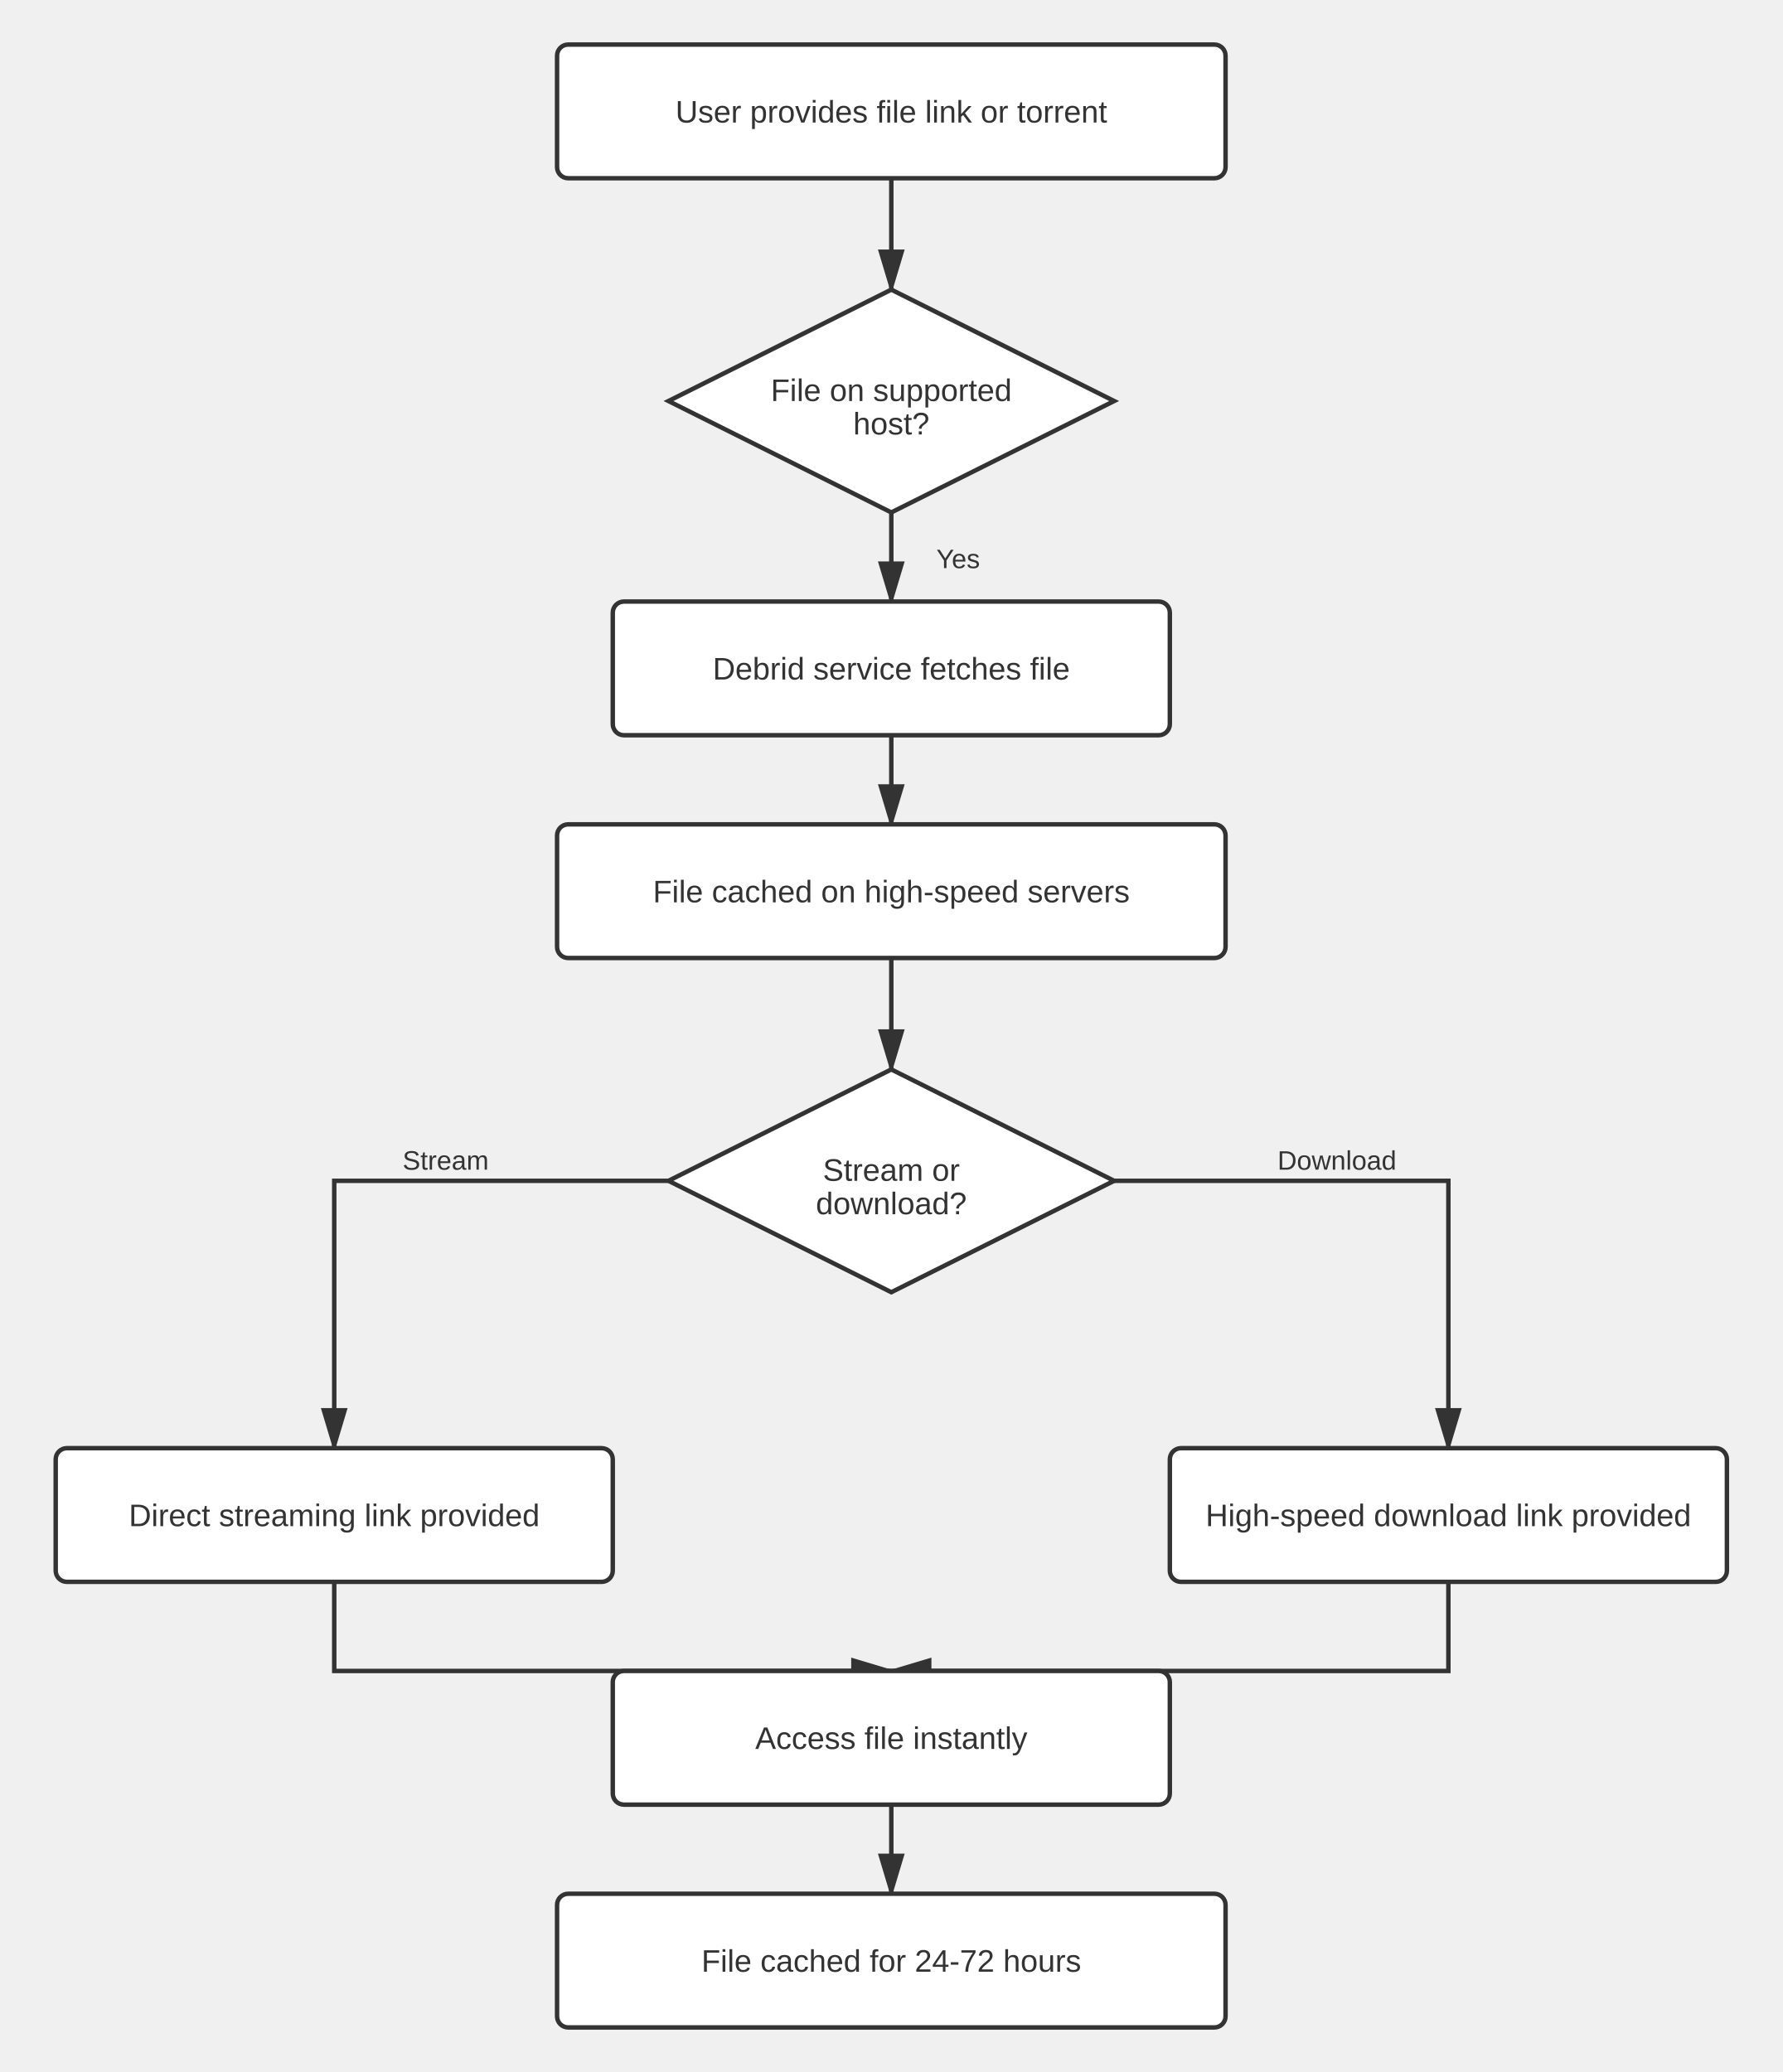
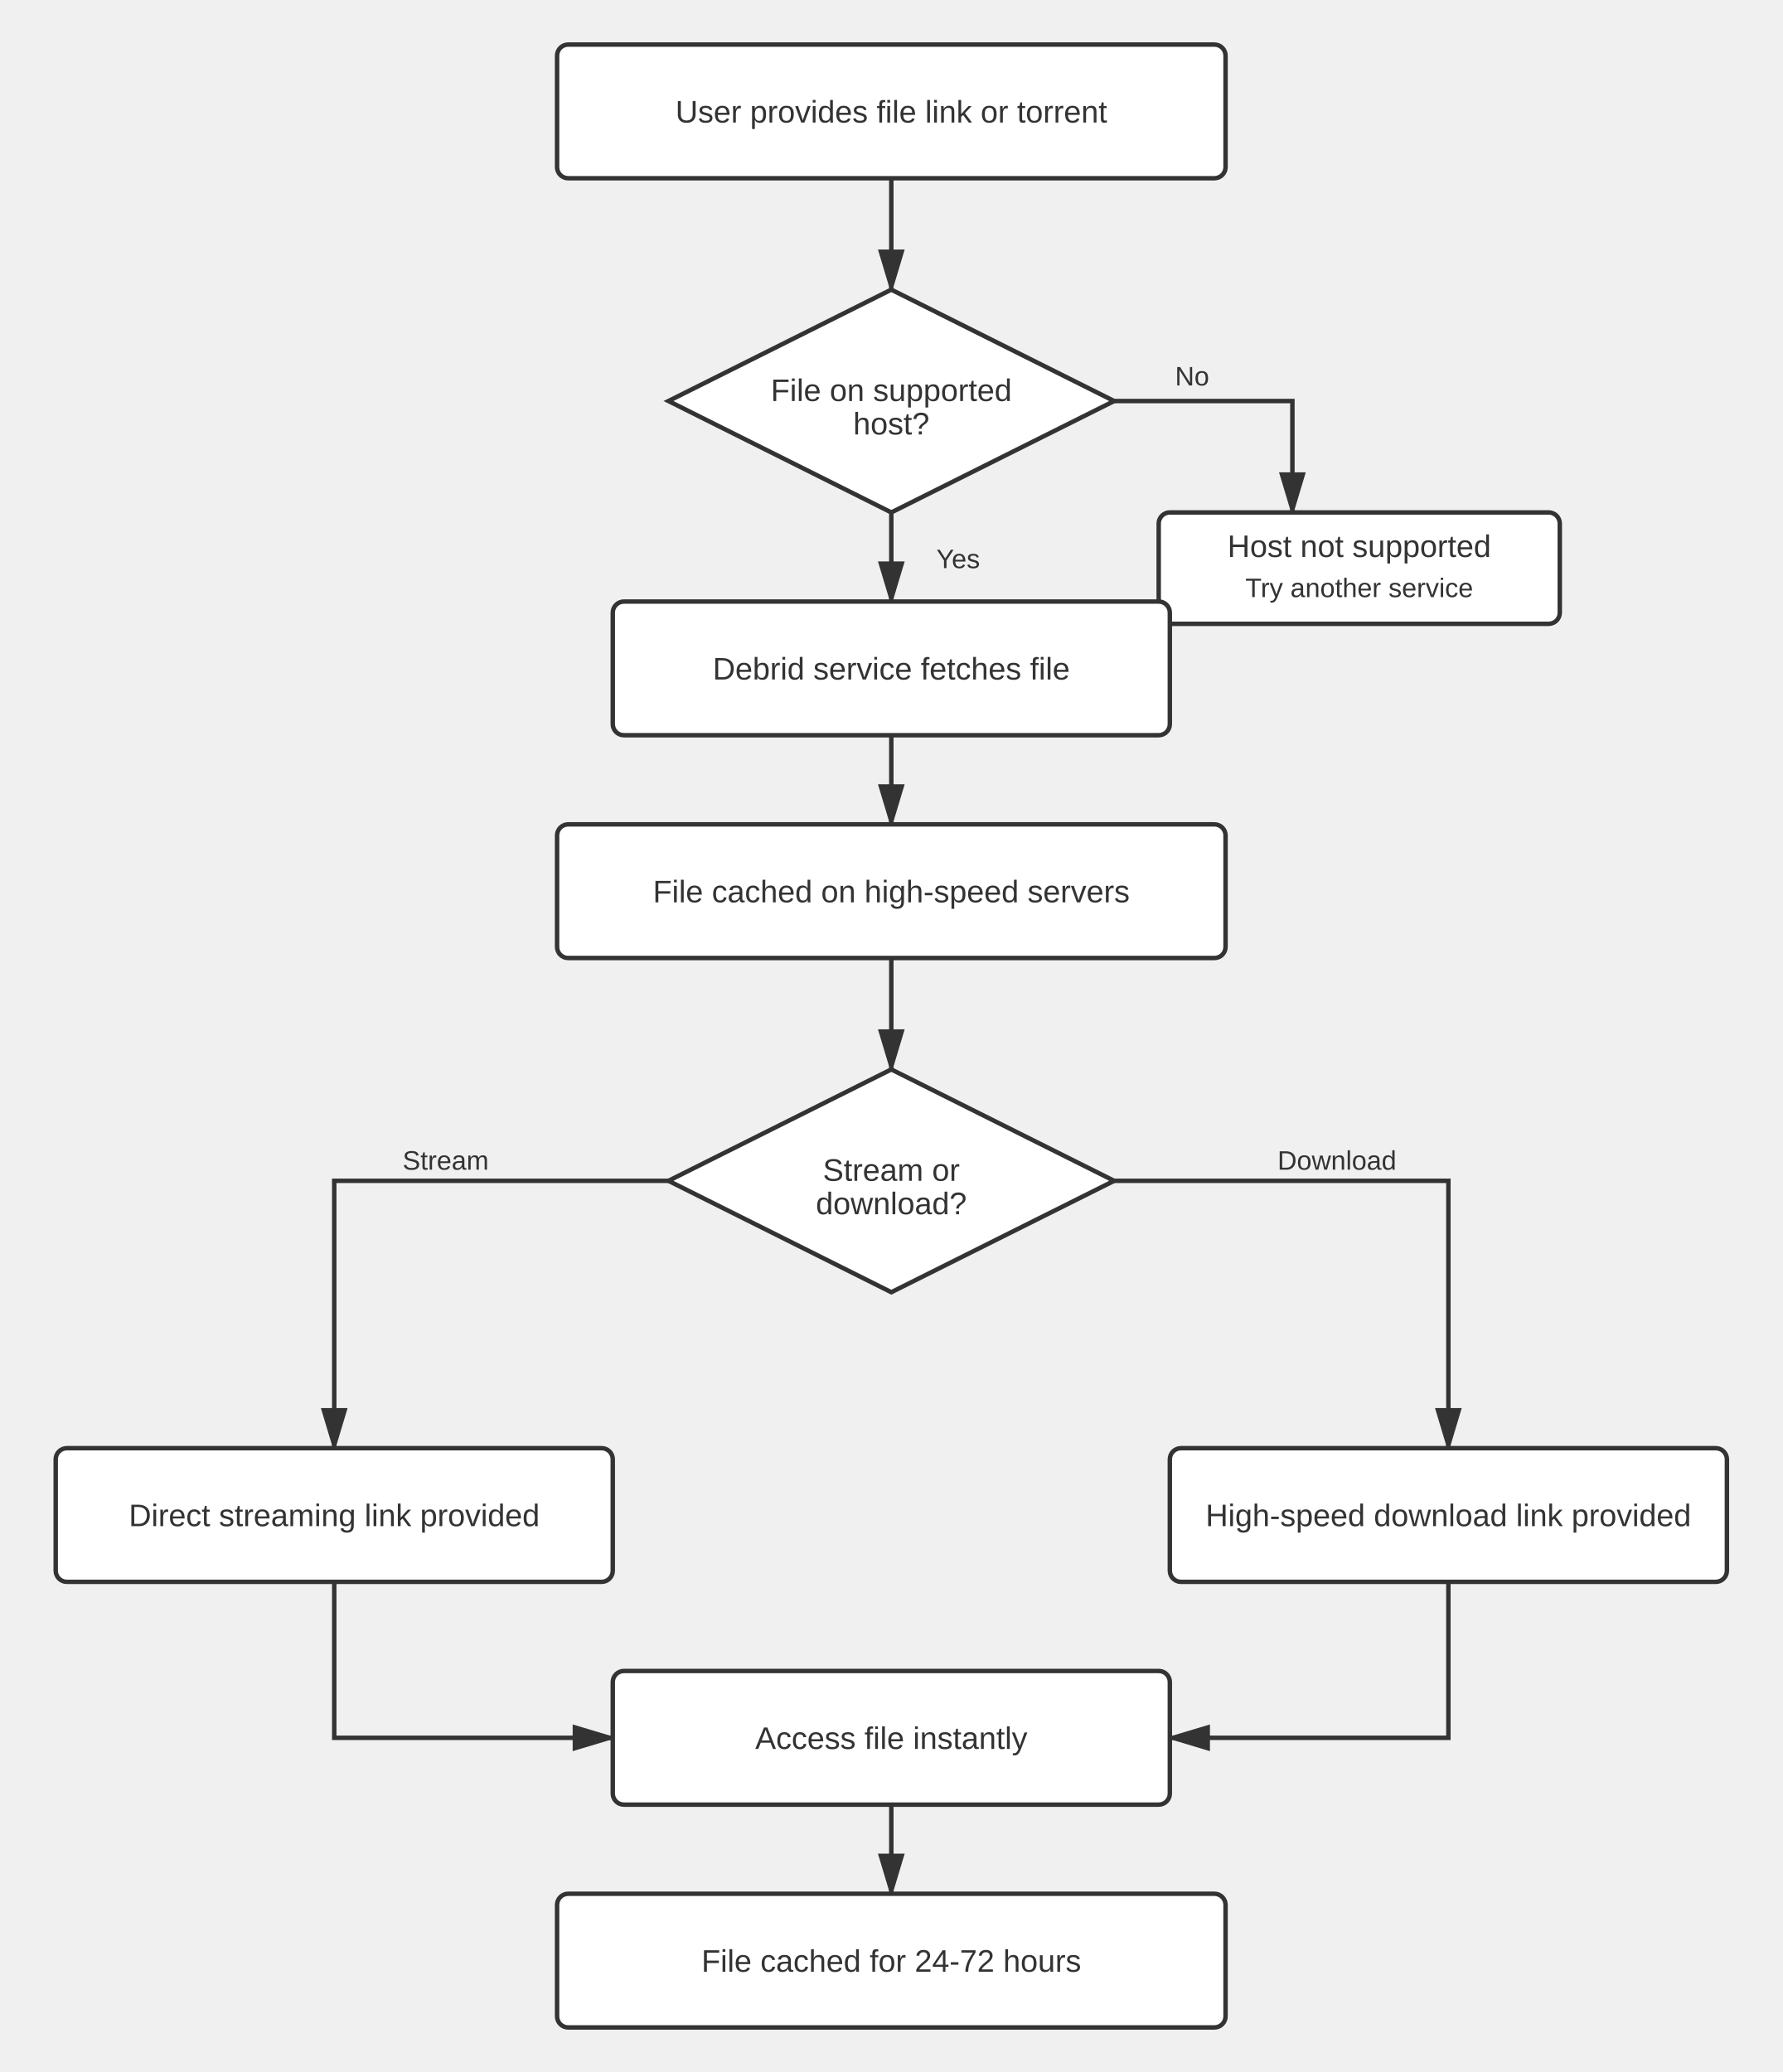
<svg xmlns="http://www.w3.org/2000/svg" viewBox="0 0 800 930" style="max-width: 800px;">
  <defs>
    <style>
      /* Light mode (default) */
      .box { fill: #fff; stroke: #333; stroke-width: 2; }
      .diamond { fill: #fff; stroke: #333; stroke-width: 2; }
      .text { font-family: Arial, sans-serif; font-size: 14px; text-anchor: middle; fill: #333; }
      .arrow { stroke: #333; stroke-width: 2; fill: none; marker-end: url(#arrowhead-light); }
      .label { font-family: Arial, sans-serif; font-size: 12px; text-anchor: middle; fill: #333; }
      #arrowhead-light { display: block; }
      #arrowhead-dark { display: none; }
      
      /* Dark mode */
      @media (prefers-color-scheme: dark) {
        .box { fill: #1c1c1c; stroke: #8b949e; stroke-width: 2; }
        .diamond { fill: #1c1c1c; stroke: #8b949e; stroke-width: 2; }
        .text { fill: #c9d1d9; }
        .arrow { stroke: #8b949e; marker-end: url(#arrowhead-dark); }
        .label { fill: #8b949e; }
        #arrowhead-light { display: none; }
        #arrowhead-dark { display: block; }
      }
    </style>
    <marker id="arrowhead-light" markerWidth="10" markerHeight="10" refX="9" refY="3" orient="auto">
      <polygon points="0 0, 10 3, 0 6" fill="#333" />
    </marker>
    <marker id="arrowhead-dark" markerWidth="10" markerHeight="10" refX="9" refY="3" orient="auto">
      <polygon points="0 0, 10 3, 0 6" fill="#8b949e" />
    </marker>
  </defs>
  <rect x="250" y="20" width="300" height="60" rx="5" class="box" />
  <text x="400" y="55" class="text">User provides file link or torrent</text>
  <path d="M 400 80 L 400 130" class="arrow" />
  <path d="M 400 130 L 500 180 L 400 230 L 300 180 Z" class="diamond" />
  <text x="400" y="180" class="text">File on supported</text>
  <text x="400" y="195" class="text">host?</text>
  <path d="M 400 230 L 400 270" class="arrow" />
  <text x="430" y="255" class="label">Yes</text>
+   <path d="M 500 180 L 580 180 L 580 230" class="arrow" />
+   <text x="535" y="173" class="label">No</text>
+   <rect x="520" y="230" width="180" height="50" rx="5" class="box" />
+   <text x="610" y="250" class="text">Host not supported</text>
+   <text x="610" y="268" class="text" style="font-size:12px">Try another service</text>
  <rect x="275" y="270" width="250" height="60" rx="5" class="box" />
  <text x="400" y="305" class="text">Debrid service fetches file</text>
  <path d="M 400 330 L 400 370" class="arrow" />
  <rect x="250" y="370" width="300" height="60" rx="5" class="box" />
  <text x="400" y="405" class="text">File cached on high-speed servers</text>
  <path d="M 400 430 L 400 480" class="arrow" />
  <path d="M 400 480 L 500 530 L 400 580 L 300 530 Z" class="diamond" />
  <text x="400" y="530" class="text">Stream or</text>
  <text x="400" y="545" class="text">download?</text>
  <path d="M 300 530 L 150 530 L 150 650" class="arrow" />
  <text x="200" y="525" class="label">Stream</text>
  <path d="M 500 530 L 650 530 L 650 650" class="arrow" />
  <text x="600" y="525" class="label">Download</text>
  <rect x="25" y="650" width="250" height="60" rx="5" class="box" />
  <text x="150" y="685" class="text">Direct streaming link provided</text>
  <rect x="525" y="650" width="250" height="60" rx="5" class="box" />
  <text x="650" y="685" class="text">High-speed download link provided</text>
-   <path d="M 150 710 L 150 750 L 400 750" class="arrow" />
-   <path d="M 650 710 L 650 750 L 400 750" class="arrow" />
+   <path d="M 150 710 L 150 780 L 275 780" class="arrow" />
+   <path d="M 650 710 L 650 780 L 525 780" class="arrow" />
  <rect x="275" y="750" width="250" height="60" rx="5" class="box" />
  <text x="400" y="785" class="text">Access file instantly</text>
  <path d="M 400 810 L 400 850" class="arrow" />
  <rect x="250" y="850" width="300" height="60" rx="5" class="box" />
  <text x="400" y="885" class="text">File cached for 24-72 hours</text>
</svg>
